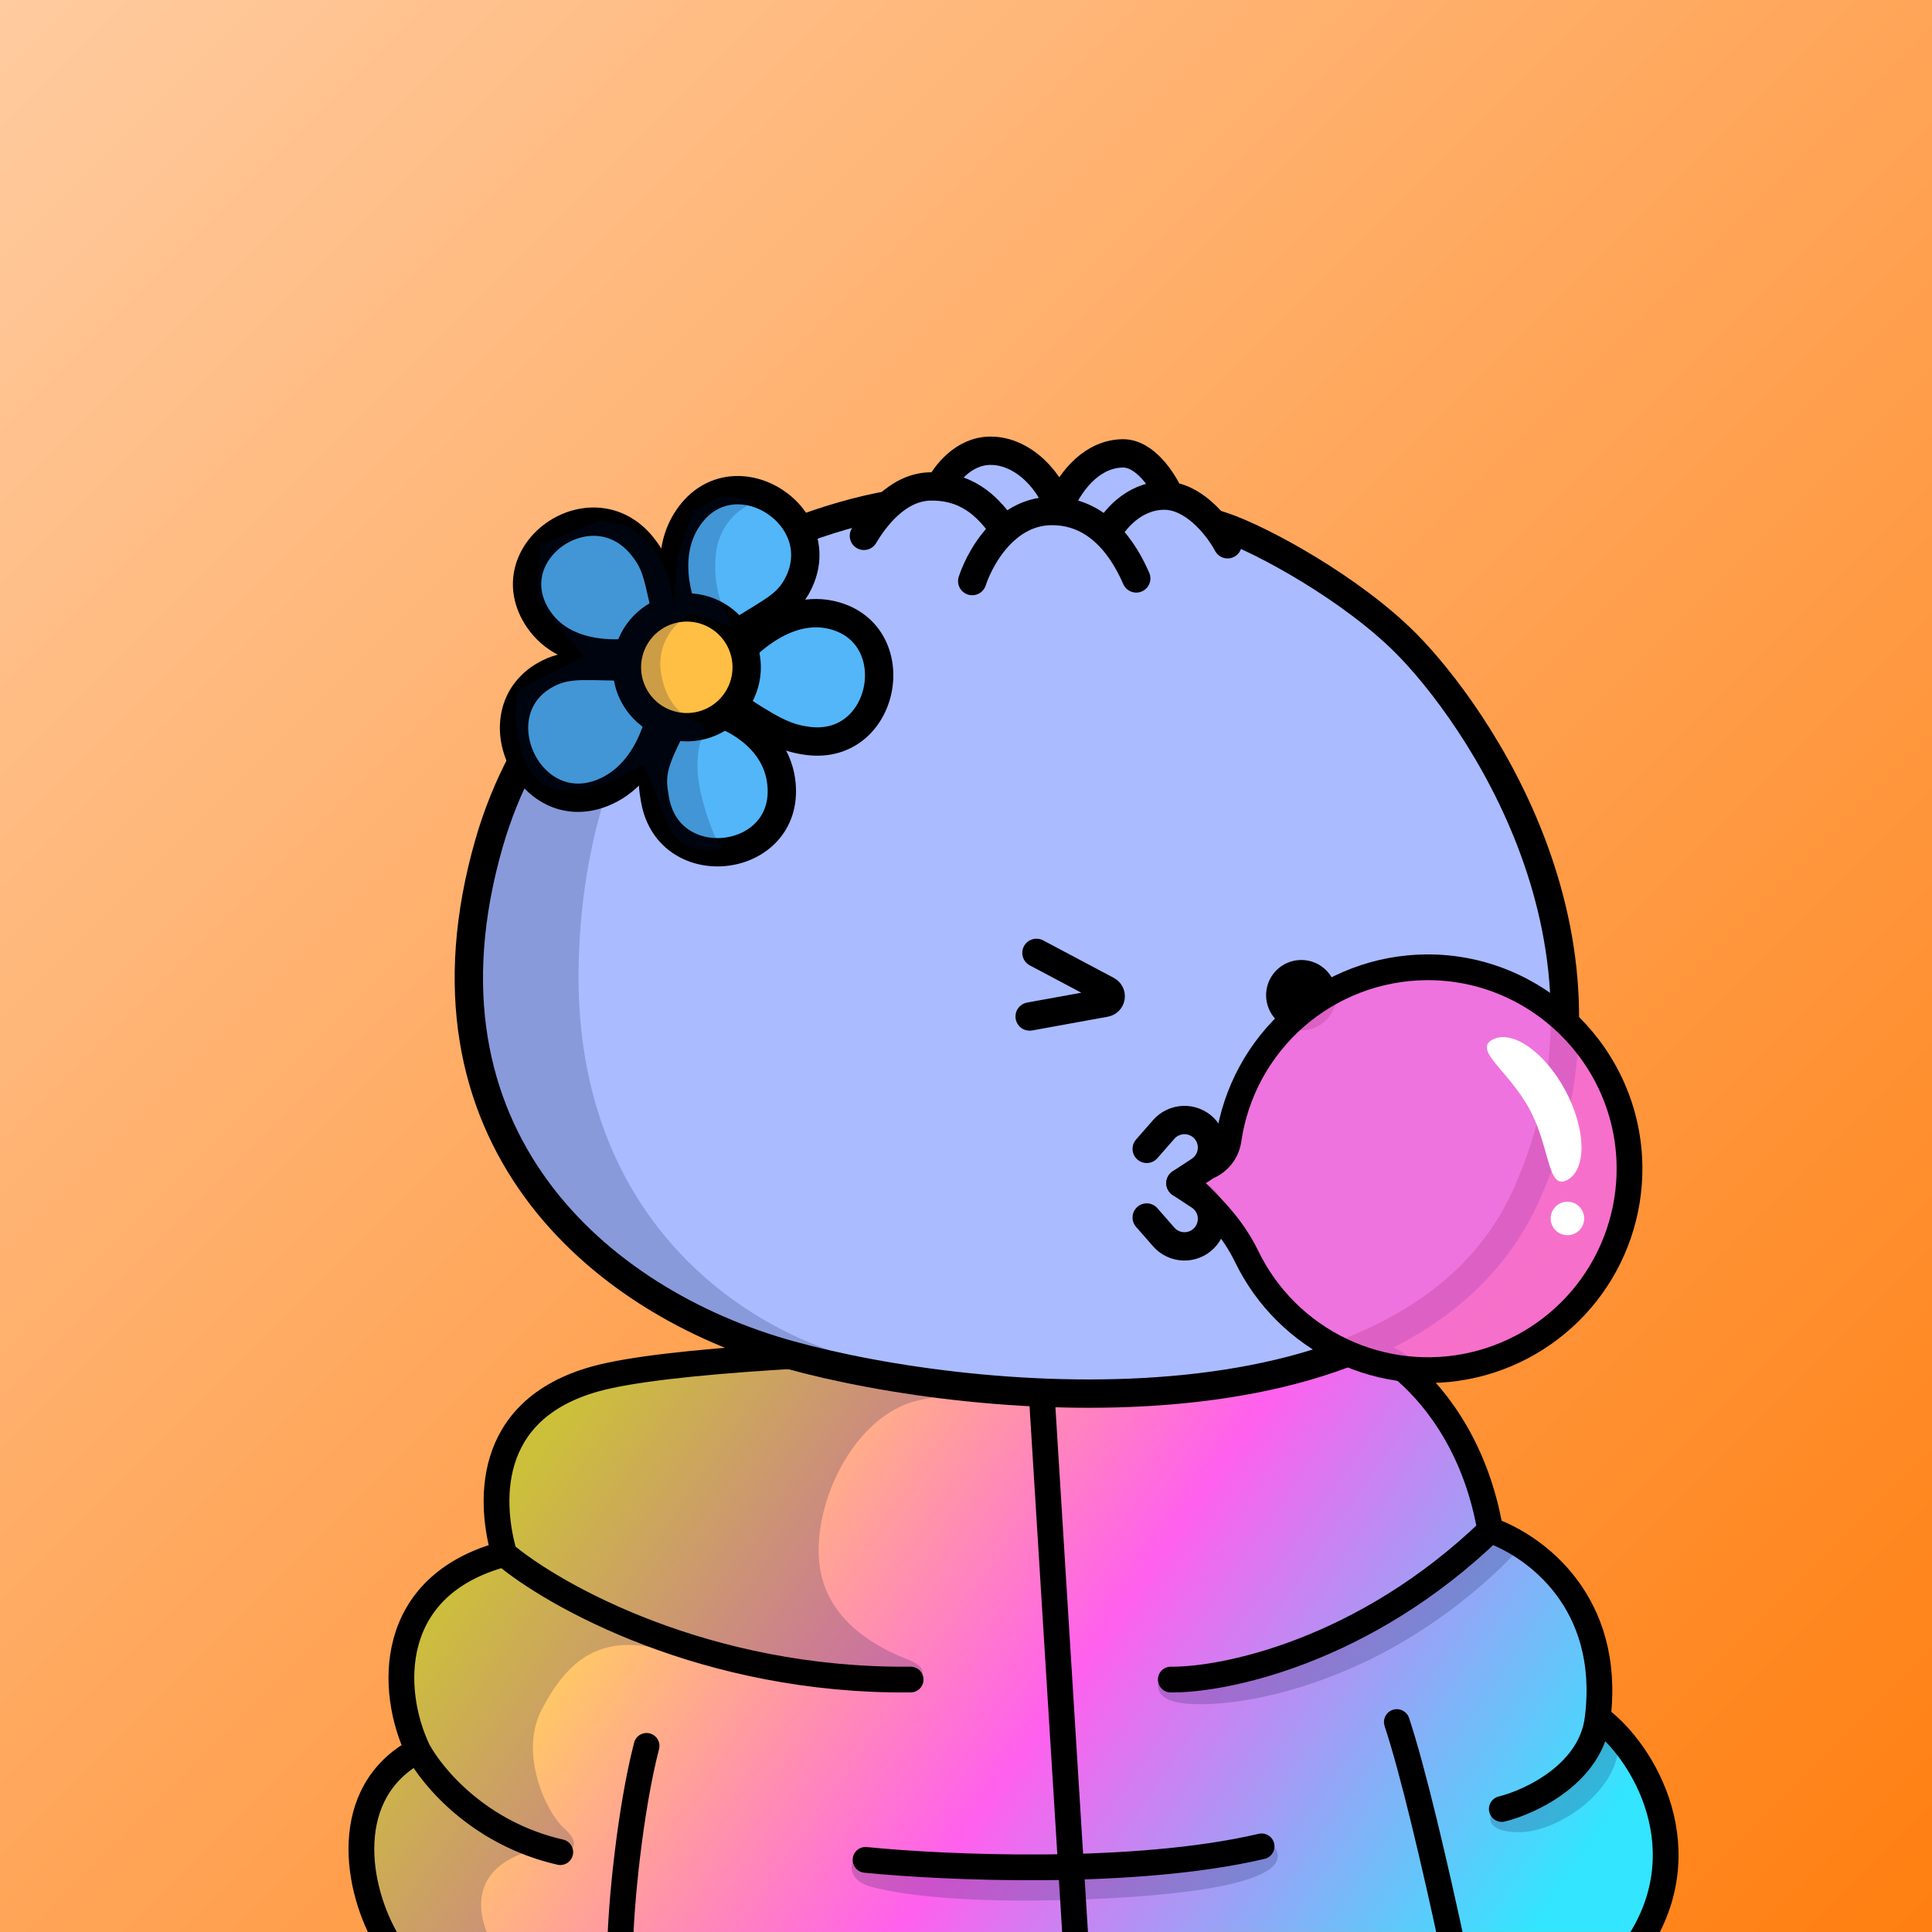
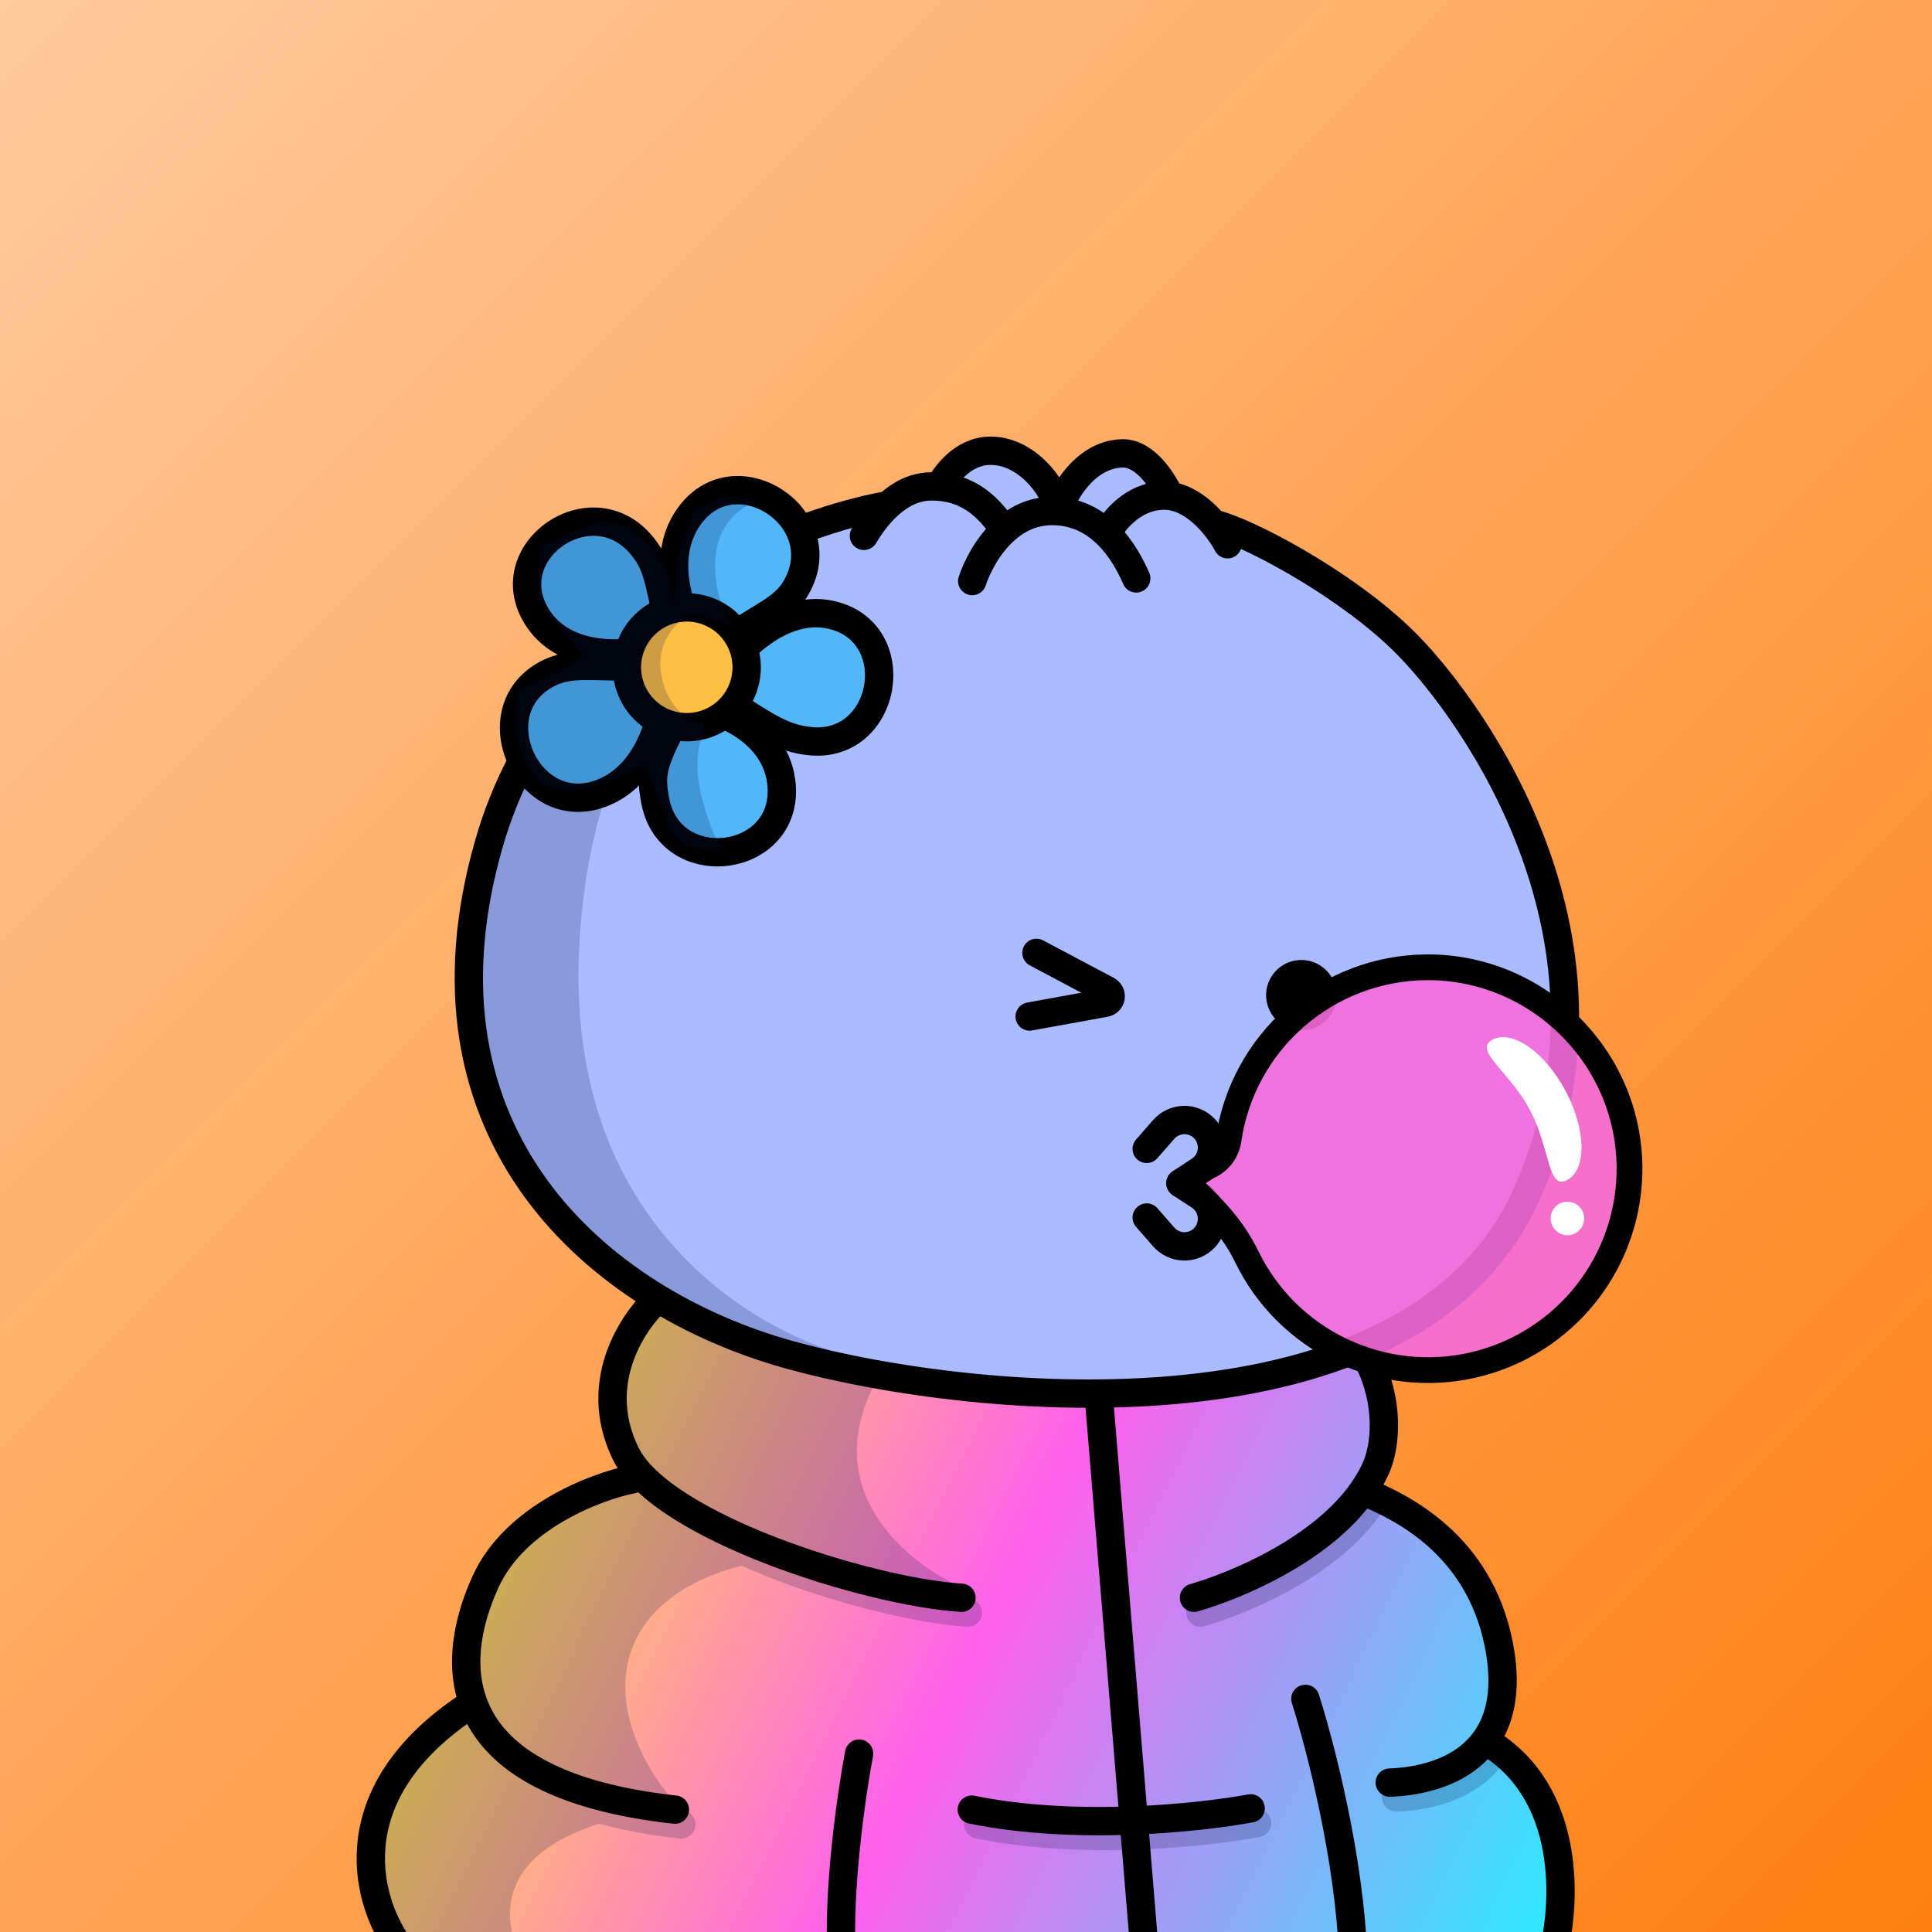
<svg xmlns="http://www.w3.org/2000/svg" preserveAspectRatio="xMidYMin meet" fill="none" viewBox="0 0 1500 1500">
  <g>
    <path fill="url(#prefix__paint0_linear_53_30459)" d="M0 0h1500v1500H0z" />
    <defs>
      <linearGradient id="prefix__paint0_linear_53_30459" x1="0" y1="0" x2="1500" y2="1500" gradientUnits="userSpaceOnUse">
        <stop stop-color="#FFCB9F" />
        <stop offset="1" stop-color="#FF7F11" />
      </linearGradient>
    </defs>
-     <g clip-path="url(#prefix__clip0_53_27868)">
-       <path d="M295.8 1500s-47.94-91.54 28.64-134.76c0 0-62-101.54 67.13-159.88 0 0-37.4-104.09 81.15-137.65 0 0 144.28-18.07 334.85-18.07 0 0 171.93-9.14 272.93 4.86 0 0 48.6 26.91 76.51 133.04 0 0 102.26 45.87 83.4 145.87 0 0 95.08 77.12 34 166.56l-978.61.03z" fill="url(#prefix__paint0_linear_53_27868)" />
-       <path d="M413.5 1436.5c-54 14.8-41.833 56.83-29 76H309c-8.833-12.83-26.5-48.1-26.5-86.5s29.667-63.33 44.5-71l-18-50c3.833-14.67 16.4-49.7 36-72.5 18.829-21.9 42.242-22.8 52.773-20.32-4.833-2.49-11.288-20.19-5.773-77.18 6-62 116.5-77.5 171-77.5l241.5-11 7 36c-17.167-2.17-61.1-4.2-99.5 5-48 11.5-80.5 77.5-76 125s48.5 68 69 76c16.4 6.4 11.5 13.67 7 16.5-49.667-3.83-159.1-14.1-199.5-24.5-50.5-13-74.5 13.5-92 47s3 79 17.5 92c11.6 10.4 7.5 15.67 4 17h-28.5zM678.5 1465.5c-20-4.8-18.667-17-15.5-22.5l169.5 1.5 157-10.5c19 28-73 38.5-157 41s-129-3.5-154-9.5zM913 1321.5c-15.2-3.6-15-12.83-13-17l49-6.5c2.333-3.33 20.5-12.3 74.5-21.5s109.83-61.5 131-86.5l25.5 11.5c-14.33 17-57.5 58.1-115.5 86.5-72.5 35.5-132.5 38-151.5 33.5zM1179.5 1422.5c-23.2 0-24-9.67-21.5-14.5 37.6-11.6 66.67-41.83 76.5-55.5 8.5-9.83 24.8-22.5 22 5.5-3.5 35-48 64.5-77 64.5z" fill="#001647" fill-opacity=".2" />
-       <path d="M1084.5 1337c12.33 37 29.5 110.3 43.5 175.5m-646.5 0c.333-32.83 7.7-107.6 20.5-157M301.5 1508.5c-25.5-42-37.6-117.3 23-149.5m0 0c-22-46-25-128.1 67-152.5m-67 152.5c11.333 20.83 47.5 64.6 110.5 79m-43.5-231.5c-10.5-36.17-17.4-111.6 71-136 53.112-14.66 199.972-21.87 344-24.82m-415 160.82c38.167 32.17 156.3 99.1 315.5 97.5m450-116c-10.37-60.53-39.49-100.92-65.94-123.9-17.73-15.41-41.66-19.79-65.15-19.96-61.49-.42-140.02-.09-219.41 1.54M1157 1188c35.17 12.5 94.3 55.9 83.5 145.5M1157 1188c-97.6 94-206 116.5-248 116m331.5 29.5c35.83 26.17 81.7 104.2 28.5 180m-28.5-180c-4.8 43.2-51.67 65.33-74.5 71m-330.5 109l-29-467.82M672 1444c61.333 6.17 208.7 12.7 307.5-10.5" stroke="#000" stroke-width="20" stroke-linecap="round" />
+     <g clip-path="url(#clip0_483_532)">
+       <path d="M366.5 1327.5C264.5 1394.3 286.333 1481.33 310 1516.5L1208 1510C1237.2 1434.8 1183.17 1369.33 1152.5 1346C1198.9 1256 1109.83 1182.17 1059.5 1156.5C1089.1 1116.1 1063.83 1061 1047.5 1038.5C819.5 1116.1 602.5 1048.83 522.5 1005.5C452.9 1045.5 475.833 1117.83 496 1149C358.8 1177.8 352.5 1280 366.5 1327.5Z" fill="url(#paint0_linear_483_532)" />
+       <path d="M1069.32 1160.2C1064.35 1156.71 1057.49 1157.91 1054 1162.88C1039.23 1183.91 1016.26 1201.27 992.35 1214.66C968.55 1227.99 944.65 1236.92 928.96 1241.44C923.12 1243.12 919.75 1249.21 921.43 1255.05C923.11 1260.89 929.2 1264.26 935.04 1262.58C952.15 1257.66 977.65 1248.11 1003.1 1233.85C1028.44 1219.66 1054.57 1200.33 1072 1175.52C1075.49 1170.55 1074.29 1163.69 1069.32 1160.2Z" fill="#001647" fill-opacity="0.2" />
+       <path d="M1164.1 1354.75C1159.24 1351.11 1152.34 1352.1 1148.7 1356.96C1133.03 1377.87 1104.14 1383.83 1083.64 1384.51C1077.57 1384.71 1072.81 1389.8 1073.01 1395.87C1073.21 1401.94 1078.3 1406.7 1084.37 1406.5C1106.4 1405.77 1144.34 1399.48 1166.31 1370.15C1169.95 1365.29 1168.97 1358.39 1164.1 1354.75Z" fill="#001647" fill-opacity="0.2" />
+       <path d="M974 1404.68C955.73 1408.06 923.06 1412.42 884.83 1413.9C846.05 1415.41 802.01 1413.94 761.7 1405.72C755.75 1404.51 749.94 1408.35 748.72 1414.3C747.51 1420.25 751.35 1426.06 757.3 1427.28C799.95 1435.98 845.9 1437.43 885.68 1435.89C924.97 1434.36 958.69 1429.89 978 1426.32C983.97 1425.21 987.92 1419.48 986.82 1413.5C985.72 1407.53 979.98 1403.58 974 1404.68Z" fill="#001647" fill-opacity="0.2" />
+       <path d="M526 1158.5L571 1186L615.26 1203.5L680 1225L731.5 1232.5L752.18 1235C707.21 1216.67 630.42 1157.5 683 1067.5L509.66 1009L484 1061.5L480 1115L501 1137.5L526 1158.5Z" fill="#001647" fill-opacity="0.2" />
+       <path d="M575.64 1215.68C588.5 1221.37 601.86 1226.63 615.26 1231.41C664.47 1248.96 716.66 1260.84 750.81 1262.98C756.87 1263.36 762.1 1258.75 762.48 1252.69C762.86 1246.63 758.25 1241.41 752.19 1241.03C720.76 1239.07 670.68 1227.82 622.65 1210.7C574.19 1193.42 530.41 1171.05 509.66 1148.1C505.59 1143.59 498.63 1143.24 494.12 1147.32C493.29 1148.07 492.61 1148.91 492.06 1149.82L491.49 1149.51L400.99 1186.01L372.99 1242.51L360.99 1305.51L372.66 1327.65C371.89 1327.77 371.12 1327.97 370.37 1328.26L363.99 1321.01L321.49 1356.01L287 1432L300.5 1513H401C381.17 1457.08 423.35 1428.94 465.37 1415.96C483.49 1420.94 504.21 1424.83 527.79 1427.43C533.83 1428.1 539.26 1423.74 539.93 1417.7C540.6 1411.66 536.24 1406.23 530.2 1405.56C520.59 1404.5 511.58 1403.23 503.1 1401.77L493.44 1398.36L525.99 1401.49C506.16 1380.99 471.49 1327.59 491.49 1277.99C506.17 1241.57 544.58 1223.41 575.63 1215.67L575.64 1215.68Z" fill="#001647" fill-opacity="0.2" />
+       <path d="M1013.5 1319C1024.83 1354.33 1048.1 1443.9 1050.5 1519.5M667 1361.5C661.166 1392.33 650.3 1467.1 653.5 1519.5M1205 1519.5C1216 1480.17 1221.2 1391.6 1154 1352M1079 1384C1114 1382.83 1181.89 1367 1163.5 1276C1148.04 1199.52 1089.25 1170.37 1058 1157.7M926.999 1240.5C959.802 1231.06 1025.8 1203.54 1058 1157.7M1058 1157.7C1061.62 1152.53 1064.82 1147.13 1067.5 1141.5C1080.32 1114.5 1076.3 1065.5 1047.5 1035.5C1019.19 1047.48 944.091 1070.65 852.5 1076.66M746.499 1240.5C674.499 1236 514.065 1185.63 485.999 1129C457.5 1071.5 493.833 1020 517.999 1002C574.999 1028.17 715.399 1080 820.999 1078C831.68 1077.8 842.194 1077.34 852.5 1076.66M491 1148.5C462.5 1154.17 399.8 1178 377 1228C348.5 1290.5 343 1385 524 1405M311.5 1513.5C285.667 1480.17 259.201 1396.2 360 1327M852.5 1076.66L880.255 1413.39M880.255 1413.39L889 1519.5M880.255 1413.39C919.011 1411.89 952.211 1407.48 971 1404M880.255 1413.39C840.971 1414.92 795.978 1413.46 754.5 1405" stroke="black" stroke-width="22" stroke-linecap="round" />
    </g>
    <defs>
-       <linearGradient id="prefix__paint0_linear_53_27868" x1="461" y1="1064" x2="1157" y2="1546" gradientUnits="userSpaceOnUse">
+       <linearGradient id="paint0_linear_483_532" x1="382.112" y1="1048.46" x2="1207.91" y2="1454.63" gradientUnits="userSpaceOnUse">
        <stop stop-color="#FFEB37" />
-         <stop offset=".522" stop-color="#FF60ED" />
+         <stop offset="0.479" stop-color="#FF60ED" />
        <stop offset="1" stop-color="#33E5FF" />
      </linearGradient>
-       <clipPath id="prefix__clip0_53_27868">
-         <path fill="#fff" d="M0 0h1500v1500H0z" />
+       <clipPath id="clip0_483_532">
+         <rect width="1500" height="1500" fill="white" />
      </clipPath>
    </defs>
    <g clip-path="url(#clip0_497_1194)">
      <path d="M379.667 654.812C432.345 471.574 618.472 401.981 699.114 390.653C740.985 382.718 849.655 375.215 949.364 408.675C980 418.956 1049.88 457.388 1091.92 499.818C1144.47 552.856 1272.97 732.052 1185.05 927.725C1097.12 1123.4 758.414 1092.29 612.749 1051.82C464.472 1010.63 314.48 881.563 379.667 654.812Z" fill="#AABBFF" />
      <path d="M449.293 747.204C454.734 531.068 585.306 432.345 649.911 410C432.292 459.565 365.296 655.455 364 747.204C377.99 984.871 584.496 1053.43 681 1058C601.498 1044.46 443.853 963.339 449.293 747.204Z" fill="#001647" fill-opacity="0.2" />
      <path d="M379.667 654.812C432.345 471.574 618.472 401.981 699.114 390.653C740.985 382.718 849.655 375.215 949.364 408.675C980 418.956 1049.88 457.388 1091.92 499.818C1144.47 552.856 1272.97 732.052 1185.05 927.725C1097.12 1123.4 758.414 1092.29 612.749 1051.82C464.472 1010.63 314.48 881.563 379.667 654.812Z" stroke="black" stroke-width="22" stroke-linecap="round" />
    </g>
    <defs>
      <clipPath id="prefix__clip0_299_662">
        <path fill="#fff" d="M0 0h1500v1500H0z" />
      </clipPath>
    </defs>
    <g clip-path="url(#clip0_624_3473)">
      <path d="M1010.33 800C1015.74 800 1021.02 798.397 1025.52 795.394C1030.01 792.39 1033.52 788.121 1035.59 783.127C1037.65 778.132 1038.2 772.637 1037.14 767.334C1036.09 762.032 1033.48 757.162 1029.66 753.339C1025.84 749.517 1020.97 746.913 1015.67 745.859C1010.36 744.804 1004.87 745.345 999.873 747.414C994.879 749.483 990.61 752.986 987.606 757.481C984.603 761.976 983 767.261 983 772.667C983 779.916 985.88 786.868 991.006 791.994C996.132 797.12 1003.08 800 1010.33 800Z" fill="black" />
      <path d="M799.421 789.214L858.141 778.547C859.189 778.352 860.151 777.837 860.895 777.073C861.639 776.309 862.128 775.334 862.294 774.28C862.455 773.224 862.285 772.143 861.808 771.187C861.331 770.234 860.569 769.453 859.628 768.954L804.701 739.807" stroke="black" stroke-width="22" stroke-miterlimit="10" stroke-linecap="round" />
      <path d="M870.88 910.959C896.593 937.099 946.447 937.099 972.167 910.959" stroke="black" stroke-width="22" stroke-miterlimit="10" stroke-linecap="round" />
    </g>
    <defs>
      <clipPath id="clip0_624_3473">
        <rect width="1500" height="1500" fill="white" />
      </clipPath>
    </defs>
    <g clip-path="url(#clip0_838_2422)">
      <ellipse cx="932" cy="915.5" rx="131" ry="69.5" fill="#AABBFF" />
      <path d="M916.488 918.577L931.325 908.855C933.985 907.113 936.223 904.799 937.876 902.083C939.529 899.367 940.556 896.317 940.882 893.154C941.208 889.992 940.825 886.796 939.761 883.8C938.697 880.804 936.978 878.082 934.73 875.834V875.834C932.657 873.765 930.181 872.142 927.456 871.068C924.731 869.994 921.814 869.491 918.886 869.59C915.959 869.689 913.083 870.388 910.436 871.644C907.79 872.899 905.429 874.685 903.501 876.89L890.301 891.98" stroke="black" stroke-width="22" stroke-miterlimit="10" stroke-linecap="round" />
      <path d="M916.488 918.675L931.325 928.397C933.986 930.137 936.225 932.449 937.879 935.165C939.533 937.88 940.561 940.93 940.887 944.093C941.213 947.255 940.83 950.451 939.764 953.447C938.699 956.442 936.979 959.163 934.73 961.41V961.41C932.66 963.484 930.185 965.111 927.46 966.188C924.734 967.265 921.817 967.771 918.888 967.672C915.959 967.574 913.081 966.875 910.434 965.617C907.787 964.359 905.427 962.571 903.501 960.362L890.301 945.271" stroke="black" stroke-width="22" stroke-miterlimit="10" stroke-linecap="round" />
      <path d="M1107.22 751.006C1069.86 751.344 1033.86 765.04 1005.72 789.618C977.582 814.195 959.169 848.032 953.812 885.006C953.15 889.572 951.309 893.887 948.472 897.526C945.635 901.164 941.899 904.001 937.632 905.756L926.952 912.626C926.14 913.148 925.456 913.846 924.95 914.668C924.445 915.49 924.131 916.416 924.032 917.376C923.935 918.339 924.058 919.312 924.391 920.221C924.723 921.13 925.257 921.952 925.952 922.626C943.132 939.066 957.522 954.256 967.952 975.626C983.451 1007.57 1009.35 1033.29 1041.4 1048.56C1073.45 1063.83 1109.74 1067.75 1144.31 1059.67C1178.88 1051.59 1209.68 1031.99 1231.64 1004.1C1253.6 976.203 1265.42 941.667 1265.15 906.166C1264.45 820.126 1193.36 750.246 1107.22 751.006Z" fill="#F56CDB" fill-opacity="0.9" stroke="black" stroke-width="20" stroke-miterlimit="10" />
      <path d="M1215.48 846.919C1231.5 877.007 1232.08 908.004 1216.78 916.154C1201.48 924.303 1203.79 891.763 1187.77 861.675C1171.74 831.587 1143.45 815.346 1158.75 807.196C1174.06 799.047 1199.45 816.831 1215.48 846.919Z" fill="white" />
      <circle cx="1216.95" cy="946.006" r="13" fill="white" />
    </g>
    <defs>
      <clipPath id="clip0_838_2422">
        <rect width="1500" height="1500" fill="white" />
      </clipPath>
    </defs>
    <g clip-path="url(#clip0_708_296)">
      <path d="M711.94 381.541L669.138 415.004L754.914 456.956C786.09 456.451 856.04 454.579 886.429 451.127C916.817 447.675 946.703 430.594 957.848 422.485L912.882 387.272L890.772 360.146L852.07 352.844L816.711 388.83L811.119 369.892L779.2 357.196L748.101 362.456L711.94 381.541Z" fill="#AABBFF" />
      <path d="M754.823 451.145C758.386 440.393 766.661 423.631 780.081 411.559M882.17 449.083C878.062 439.675 870.922 425.659 859.411 414.501M670.743 416.037C678.291 403.405 696.028 378.1 722.448 377.672C724.832 377.634 727.122 377.712 729.323 377.895M780.081 411.559C789.433 403.145 801.285 397.009 815.783 396.774C818.147 396.736 820.438 396.825 822.658 397.03M780.081 411.559C771.884 400.903 758.35 380.305 729.323 377.895M953.095 422.563C946.826 410.677 929.573 387.795 908.089 385.052M859.411 414.501C864.186 404.755 879.655 385.169 903.328 384.785C904.936 384.759 906.524 384.852 908.089 385.052M859.411 414.501C850.192 405.565 838.17 398.463 822.658 397.03M729.323 377.895C734.108 368.72 747.587 350.309 768.512 349.97C795.461 349.534 817.557 375.809 822.658 397.03M908.089 385.052C903.334 374.267 889.367 351.713 871.612 352C849.419 352.36 832.274 370.674 822.592 392.964" stroke="black" stroke-width="22" stroke-linecap="round" />
      <path d="M618.569 574.785L567.825 554.973C630.317 600.206 606.448 639.812 586.702 653.962C527.242 683.908 507.254 638.378 504.692 611.869L511.316 570.318L490.636 599.182C470.827 620.265 425.647 647.212 403.397 586.33C381.146 525.448 441.585 513.424 474.586 515.022L453.426 508.674C424.638 495.751 378.17 460.144 422.595 421.103C467.02 382.063 501.723 430.657 513.522 459.834L524.943 471.777L522.345 458.151C523.774 418.422 540.474 348.783 595.845 388.064C651.216 427.345 610.468 470.557 583.173 487.253L634.506 477.464C649.269 474.233 679.558 478.758 682.617 522.698C685.677 566.639 641.193 575.731 618.569 574.785Z" fill="#53B6F9" />
      <path d="M531.578 477.918C531.578 477.918 511.312 435.004 534.518 401.634C570.061 350.432 649.221 401.98 618.177 456.074C608.705 472.599 594.08 476.691 563.51 497.557" stroke="black" stroke-width="22" stroke-miterlimit="10" />
      <path d="M513.103 554.003C513.103 554.003 505.44 600.709 467.602 615.623C409.574 638.504 370.239 550.369 426.017 522.597C443.071 514.116 458.19 517.925 495.248 517.468" stroke="black" stroke-width="22" stroke-miterlimit="10" />
      <path d="M572.003 508.802C572.003 508.802 605.229 468.731 644.671 477.236C705.078 490.256 688.791 582.988 627.471 575.269C608.742 572.908 597.335 565.93 566.505 545.764" stroke="black" stroke-width="22" stroke-miterlimit="10" />
      <path d="M560.484 554.415C560.484 554.415 602.944 568.401 606.766 608.809C612.623 670.762 519.778 682.514 508.631 621.287C505.229 602.583 505.496 594.146 523.784 560.106" stroke="black" stroke-width="22" stroke-miterlimit="10" />
      <path d="M489.538 506.574C489.538 506.574 440.777 514.364 418.081 480.704C383.272 429.114 459.528 375.584 498.625 423.98C510.562 438.768 510.616 447.744 519.059 483.805" stroke="black" stroke-width="22" stroke-miterlimit="10" />
      <path d="M541.944 563.769C550.978 562.046 559.298 557.683 565.853 551.232C572.407 544.78 576.901 536.53 578.767 527.524C580.632 518.519 579.785 509.162 576.333 500.638C572.881 492.114 566.978 484.804 559.372 479.635C551.766 474.465 542.798 471.666 533.601 471.594C524.404 471.521 515.393 474.177 507.706 479.226C500.019 484.275 494.001 491.49 490.415 499.958C486.828 508.427 485.834 517.769 487.556 526.803C489.867 538.917 496.895 549.618 507.094 556.55C517.294 563.483 529.83 566.079 541.944 563.769Z" fill="#FFBF44" stroke="black" stroke-width="22" stroke-miterlimit="10" />
      <path d="M555.522 432.902C557.559 403.973 578.633 391.596 588.915 389.024C580.072 387.671 562.064 385.016 560.78 385.217C559.497 385.418 545.04 393.168 537.972 397.017L525.885 432.62L523.126 470.048C522.358 464.277 520.235 451.1 517.894 444.561C515.553 438.023 507.941 426.529 504.427 421.6L488.861 408.833L466.744 404.083L448.119 411.115L419.631 423.395C418.654 437.25 416.831 465.269 417.353 466.503C417.875 467.736 441.509 495.597 453.261 509.373L402.342 535.86C399.213 549.093 397.453 581.185 415.45 603.682C433.448 626.18 478.866 606.201 499.326 593.399C501.749 598.363 508.86 614.347 517.922 638.575C526.985 662.803 550.633 661.942 561.324 658.483C558.716 656.7 551.761 646.255 544.813 618.736C537.864 591.216 543.483 573.591 547.161 568.218L546.091 561.398C537.641 560.806 519.338 552.771 513.723 525.371C508.109 497.972 526.557 481.43 536.483 476.584L570.564 486.857C564.701 480.926 553.485 461.831 555.522 432.902Z" fill="#001647" fill-opacity="0.2" />
    </g>
    <defs>
      <clipPath id="clip0_708_296">
        <rect width="1500" height="1500" fill="white" />
      </clipPath>
    </defs>
  </g>
</svg>
